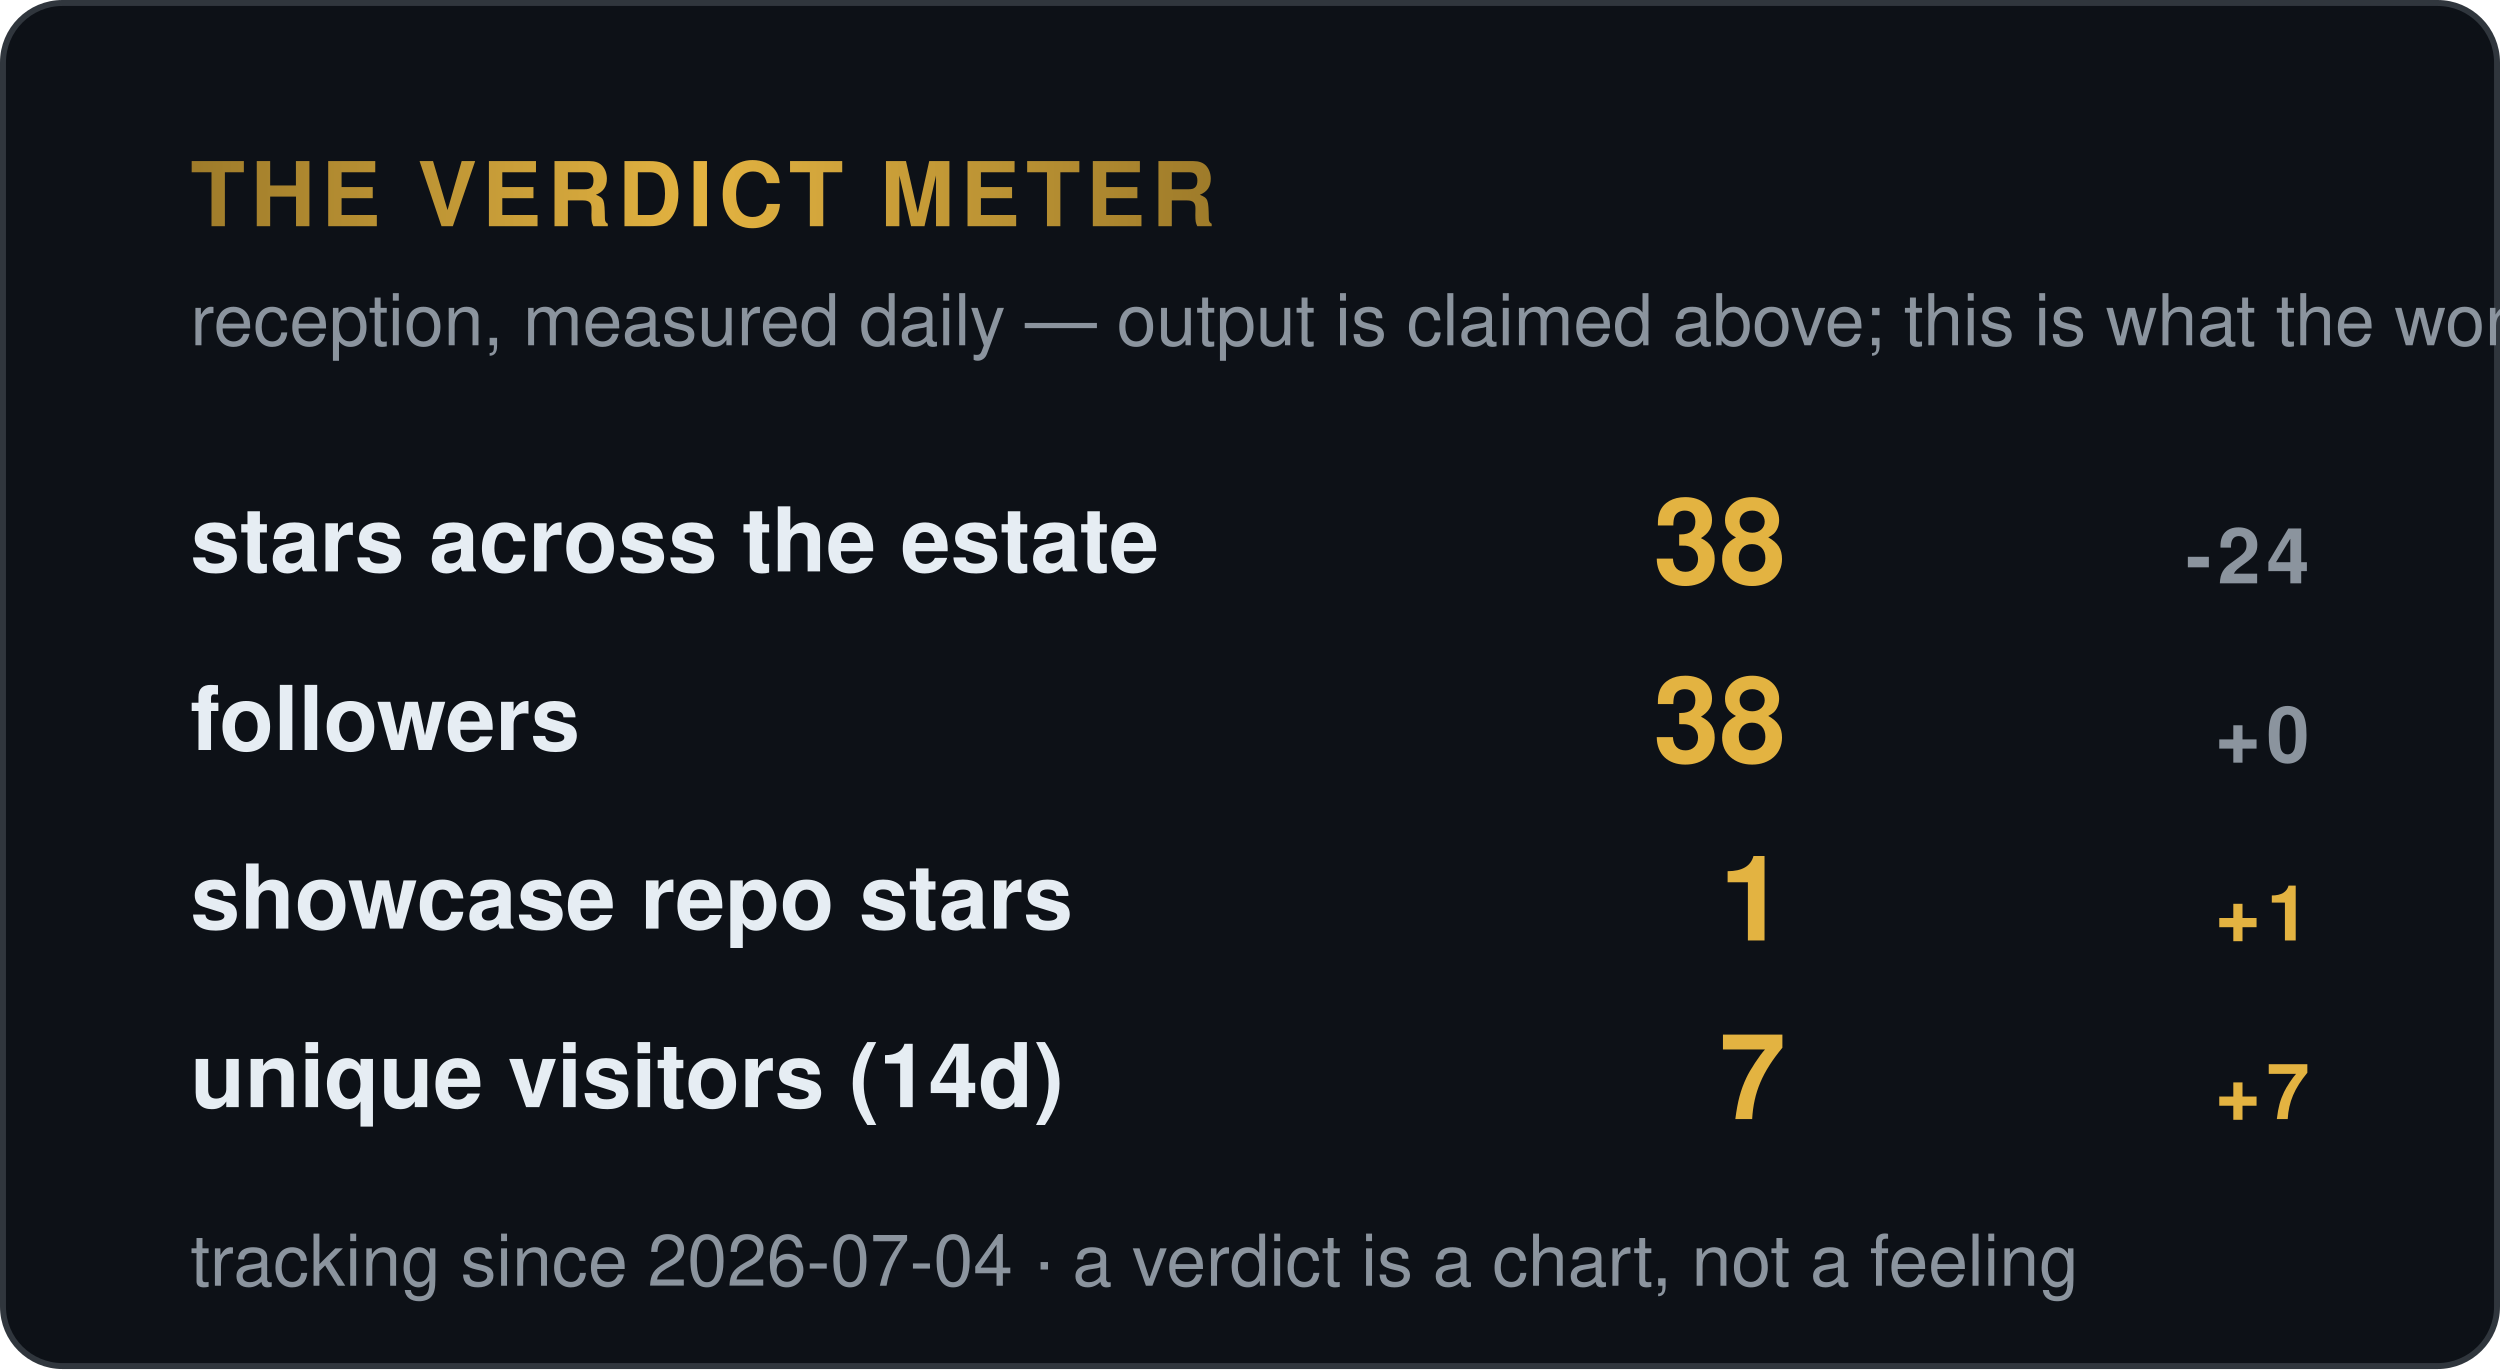
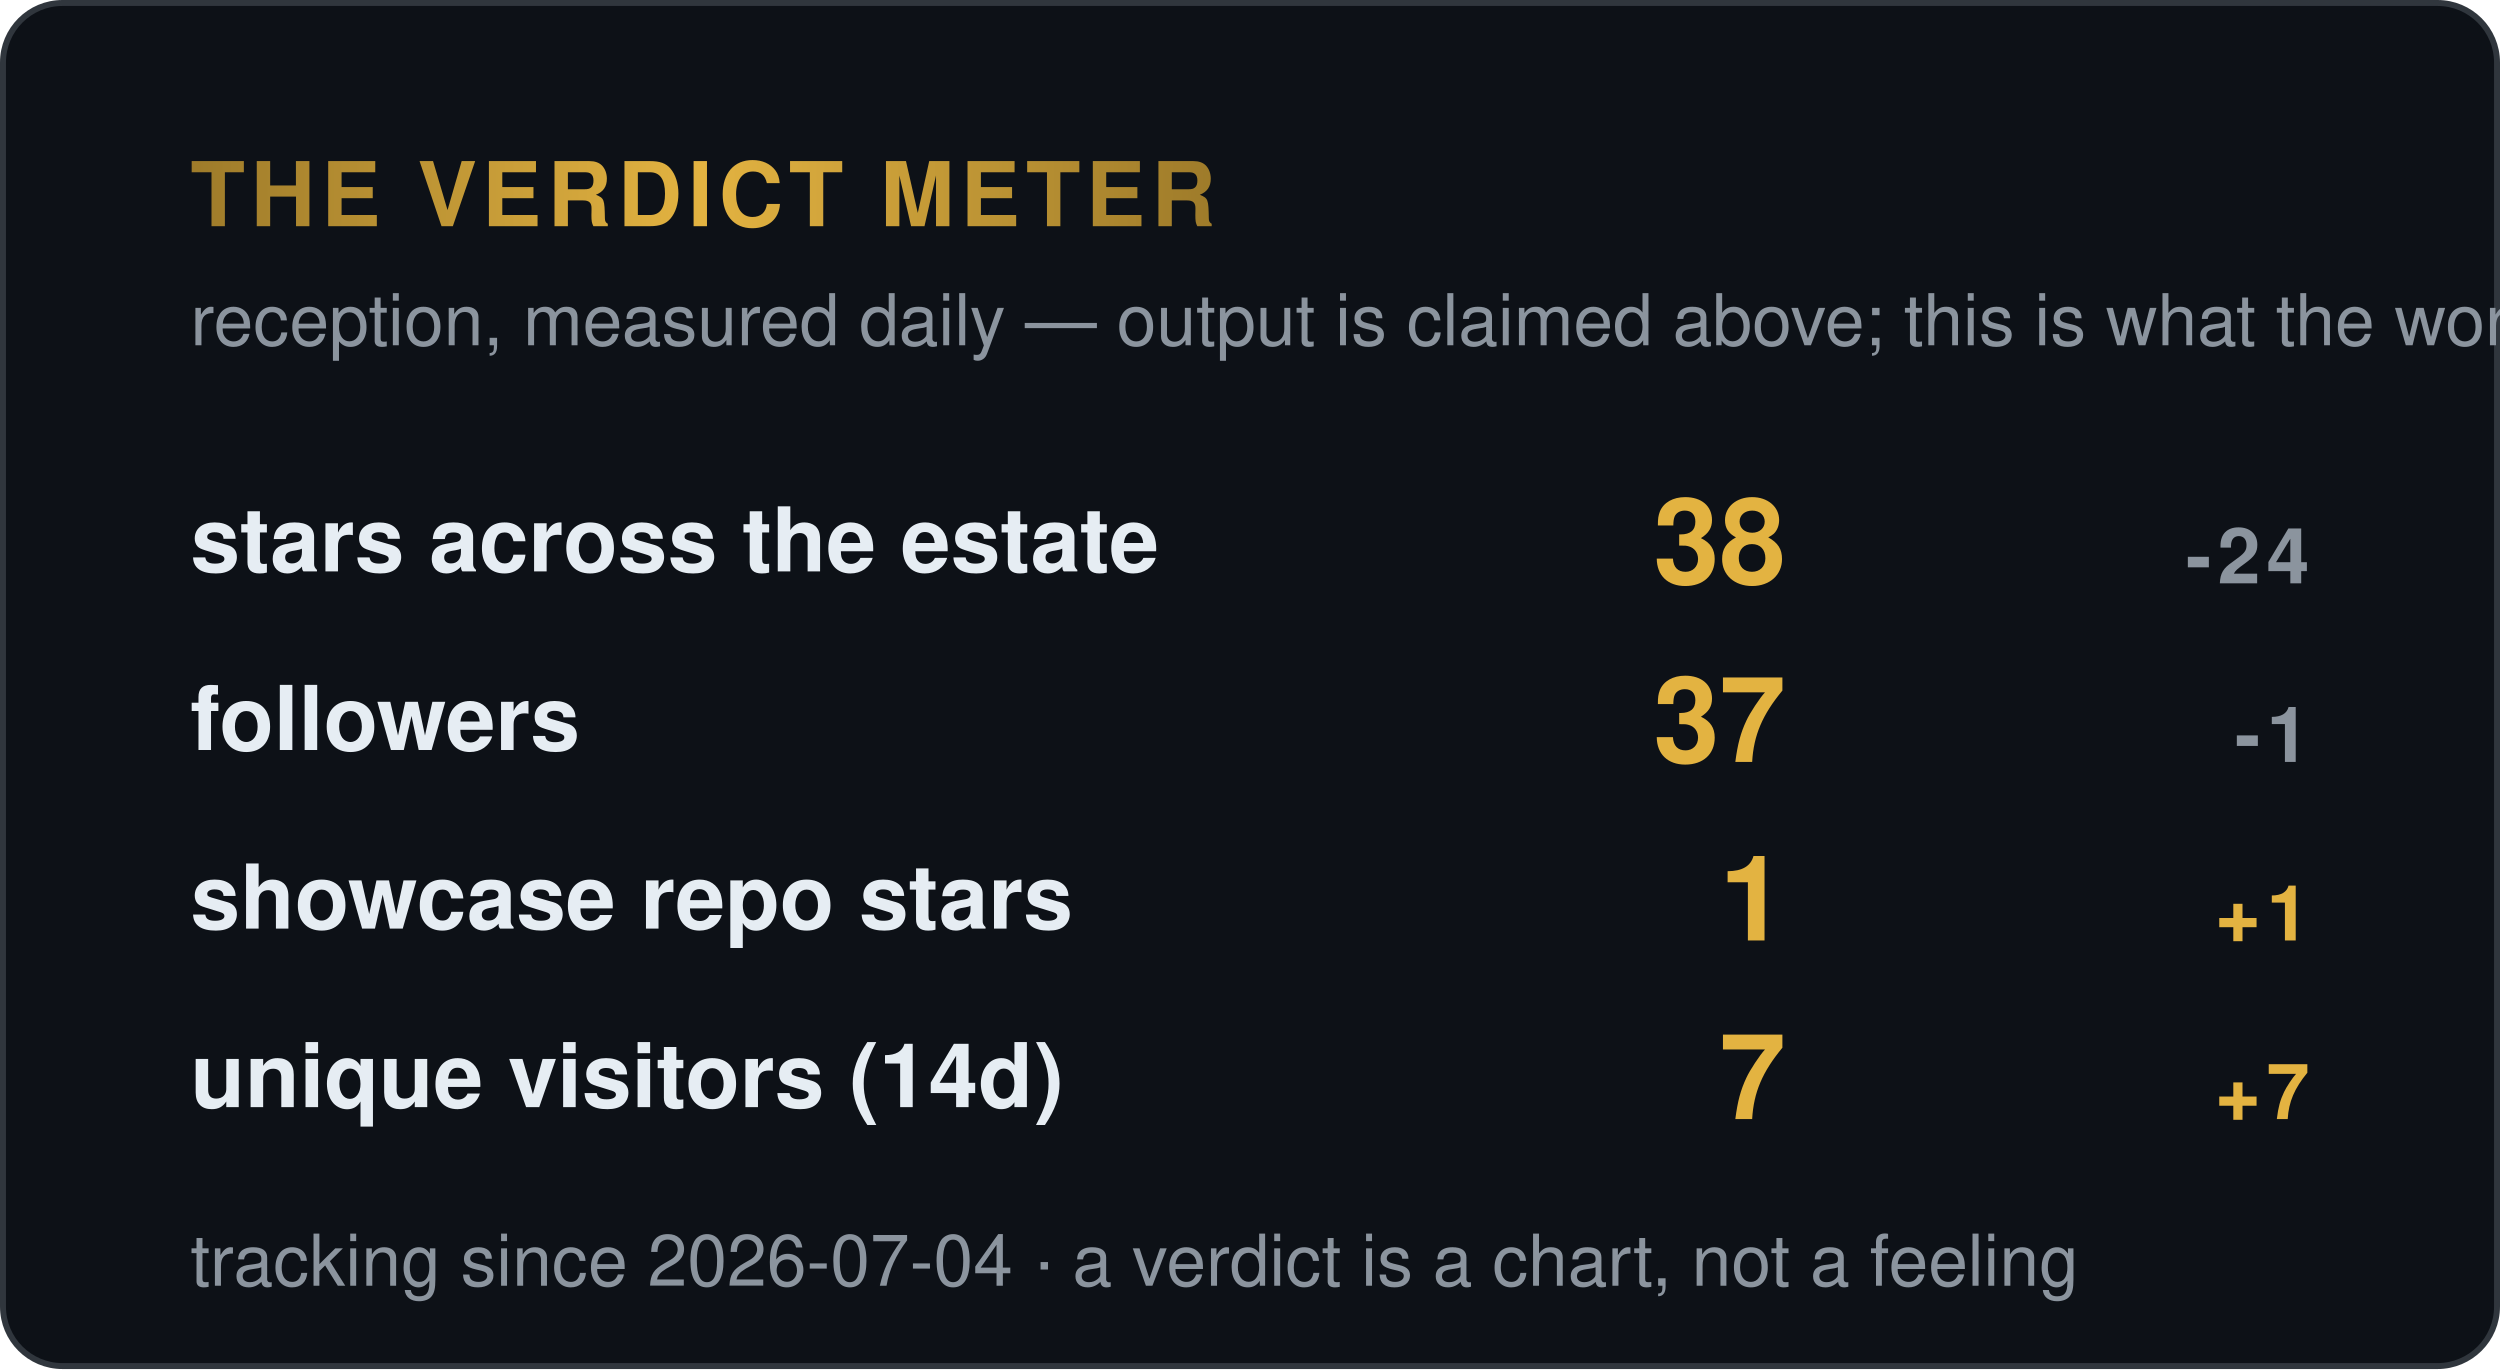
<svg xmlns="http://www.w3.org/2000/svg" width="420" height="230" viewBox="0 0 420 230" role="img" aria-label="Verdict meter — reception signals">
  <style>
    .t { font: 600 15px 'Segoe UI', Helvetica, Arial, sans-serif; fill: #e6edf3; }
    .big { font: 700 34px 'Segoe UI', Helvetica, Arial, sans-serif; fill: #e3b341; }
    .status, .tier { font: 700 13px 'Segoe UI', Helvetica, Arial, sans-serif; letter-spacing: 1px; }
    .ev { font: 400 12px 'Segoe UI', Helvetica, Arial, sans-serif; fill: #8b949e; }
    .fade { opacity: 1; }
  </style>
  <defs>
    <linearGradient id="shV" x1="0%" y1="0%" x2="100%" y2="0%">
      <stop offset="0%" stop-color="#9e7b2a" />
      <stop offset="50%" stop-color="#e3b341">
        <animate attributeName="offset" values="0.2;0.8;0.2" dur="6s" repeatCount="indefinite" />
      </stop>
      <stop offset="100%" stop-color="#9e7b2a" />
    </linearGradient>
  </defs>
  <rect width="419" height="229" x="0.5" y="0.5" rx="10" fill="#0d1117" stroke="#30363d" />
  <text class="tier fade" fill="url(#shV)" x="32" y="38" style="font-size:15px">THE VERDICT METER</text>
  <text class="ev fade d1" x="32" y="58">reception, measured daily — output is claimed above; this is what the world did</text>
  <g class="fade d1" transform="translate(0,96)">
    <text class="t" x="32" y="0">stars across the estate</text>
    <text class="big" x="300" y="2" style="font-size:20px" text-anchor="end">38</text>
    <text class="tier" x="388" y="2" text-anchor="end" fill="#8b949e">-24</text>
  </g>
  <g class="fade d2" transform="translate(0,126)">
    <text class="t" x="32" y="0">followers</text>
-     <text class="big" x="300" y="2" style="font-size:20px" text-anchor="end">38</text>
-     <text class="tier" x="388" y="2" text-anchor="end" fill="#8b949e">+0</text>
+     <text class="big" x="300" y="2" style="font-size:20px" text-anchor="end">37</text>
+     <text class="tier" x="388" y="2" text-anchor="end" fill="#8b949e">-1</text>
  </g>
  <g class="fade d3" transform="translate(0,156)">
    <text class="t" x="32" y="0">showcase repo stars</text>
    <text class="big" x="300" y="2" style="font-size:20px" text-anchor="end">1</text>
    <text class="tier" x="388" y="2" text-anchor="end" fill="#e3b341">+1</text>
  </g>
  <g class="fade d4" transform="translate(0,186)">
    <text class="t" x="32" y="0">unique visitors (14d)</text>
    <text class="big" x="300" y="2" style="font-size:20px" text-anchor="end">7</text>
    <text class="tier" x="388" y="2" text-anchor="end" fill="#e3b341">+7</text>
  </g>
  <text class="ev fade d4" x="32" y="216" fill="#8b949e">tracking since 2026-07-04 · a verdict is a chart, not a feeling</text>
</svg>
